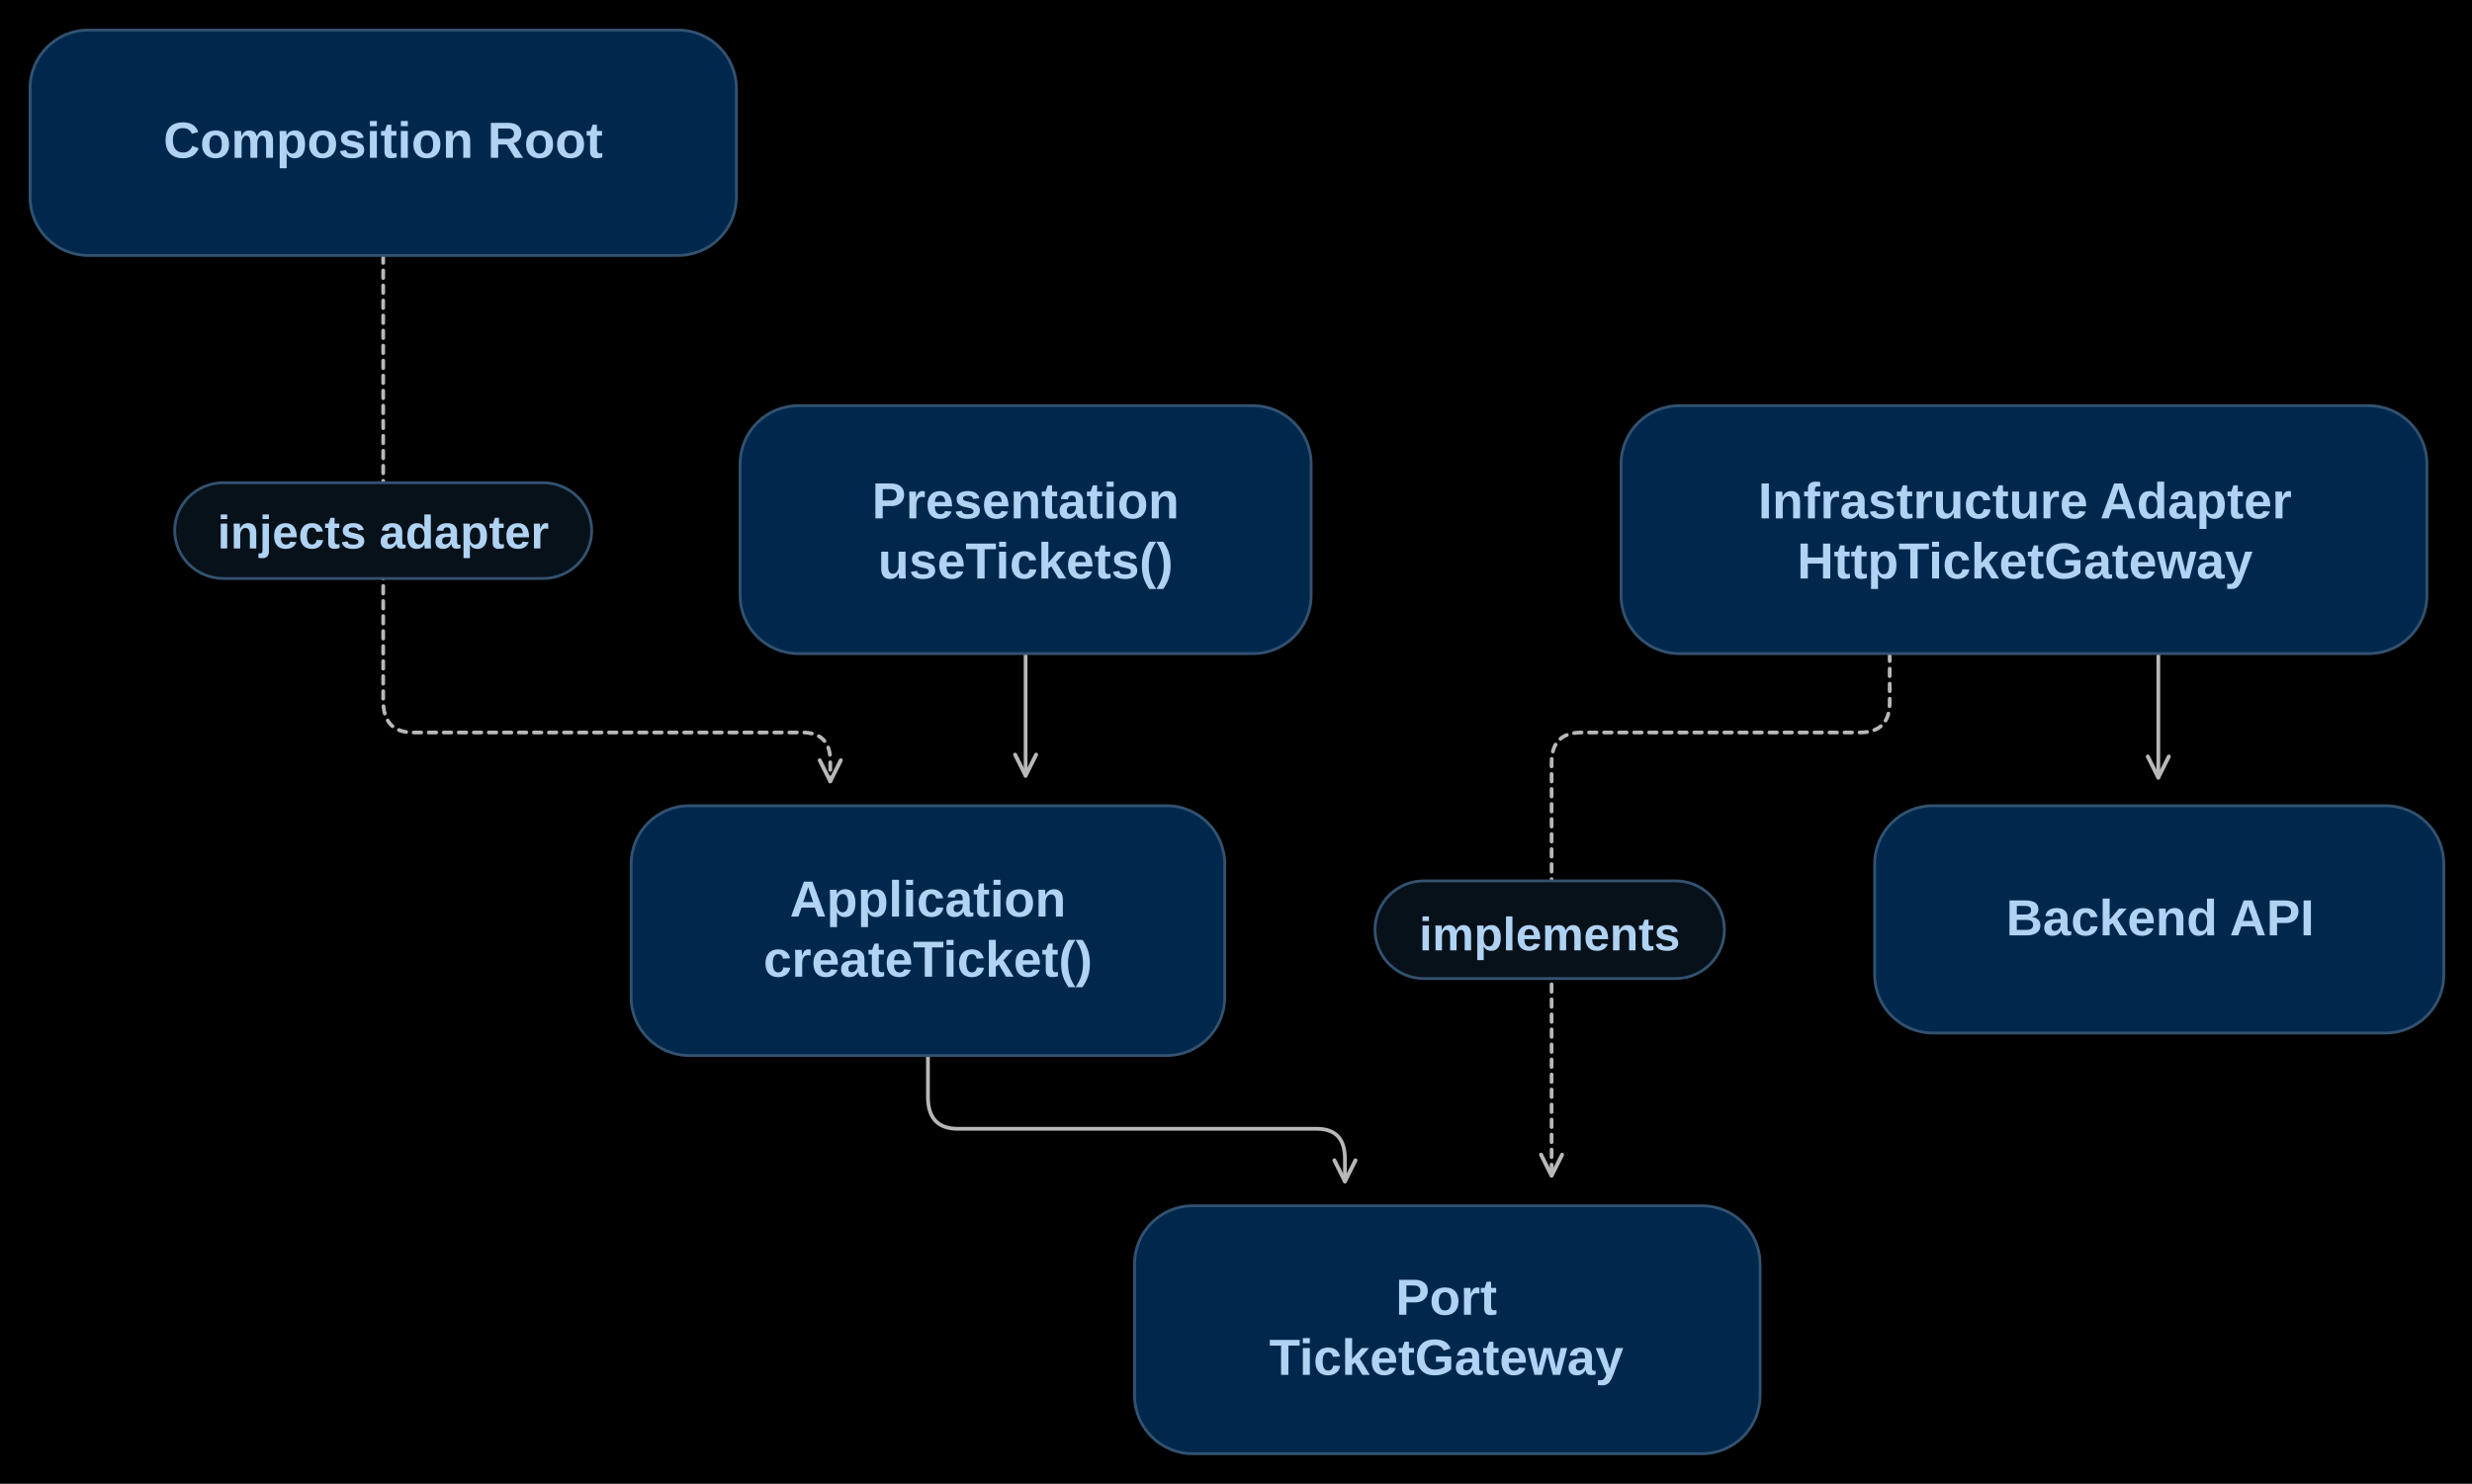
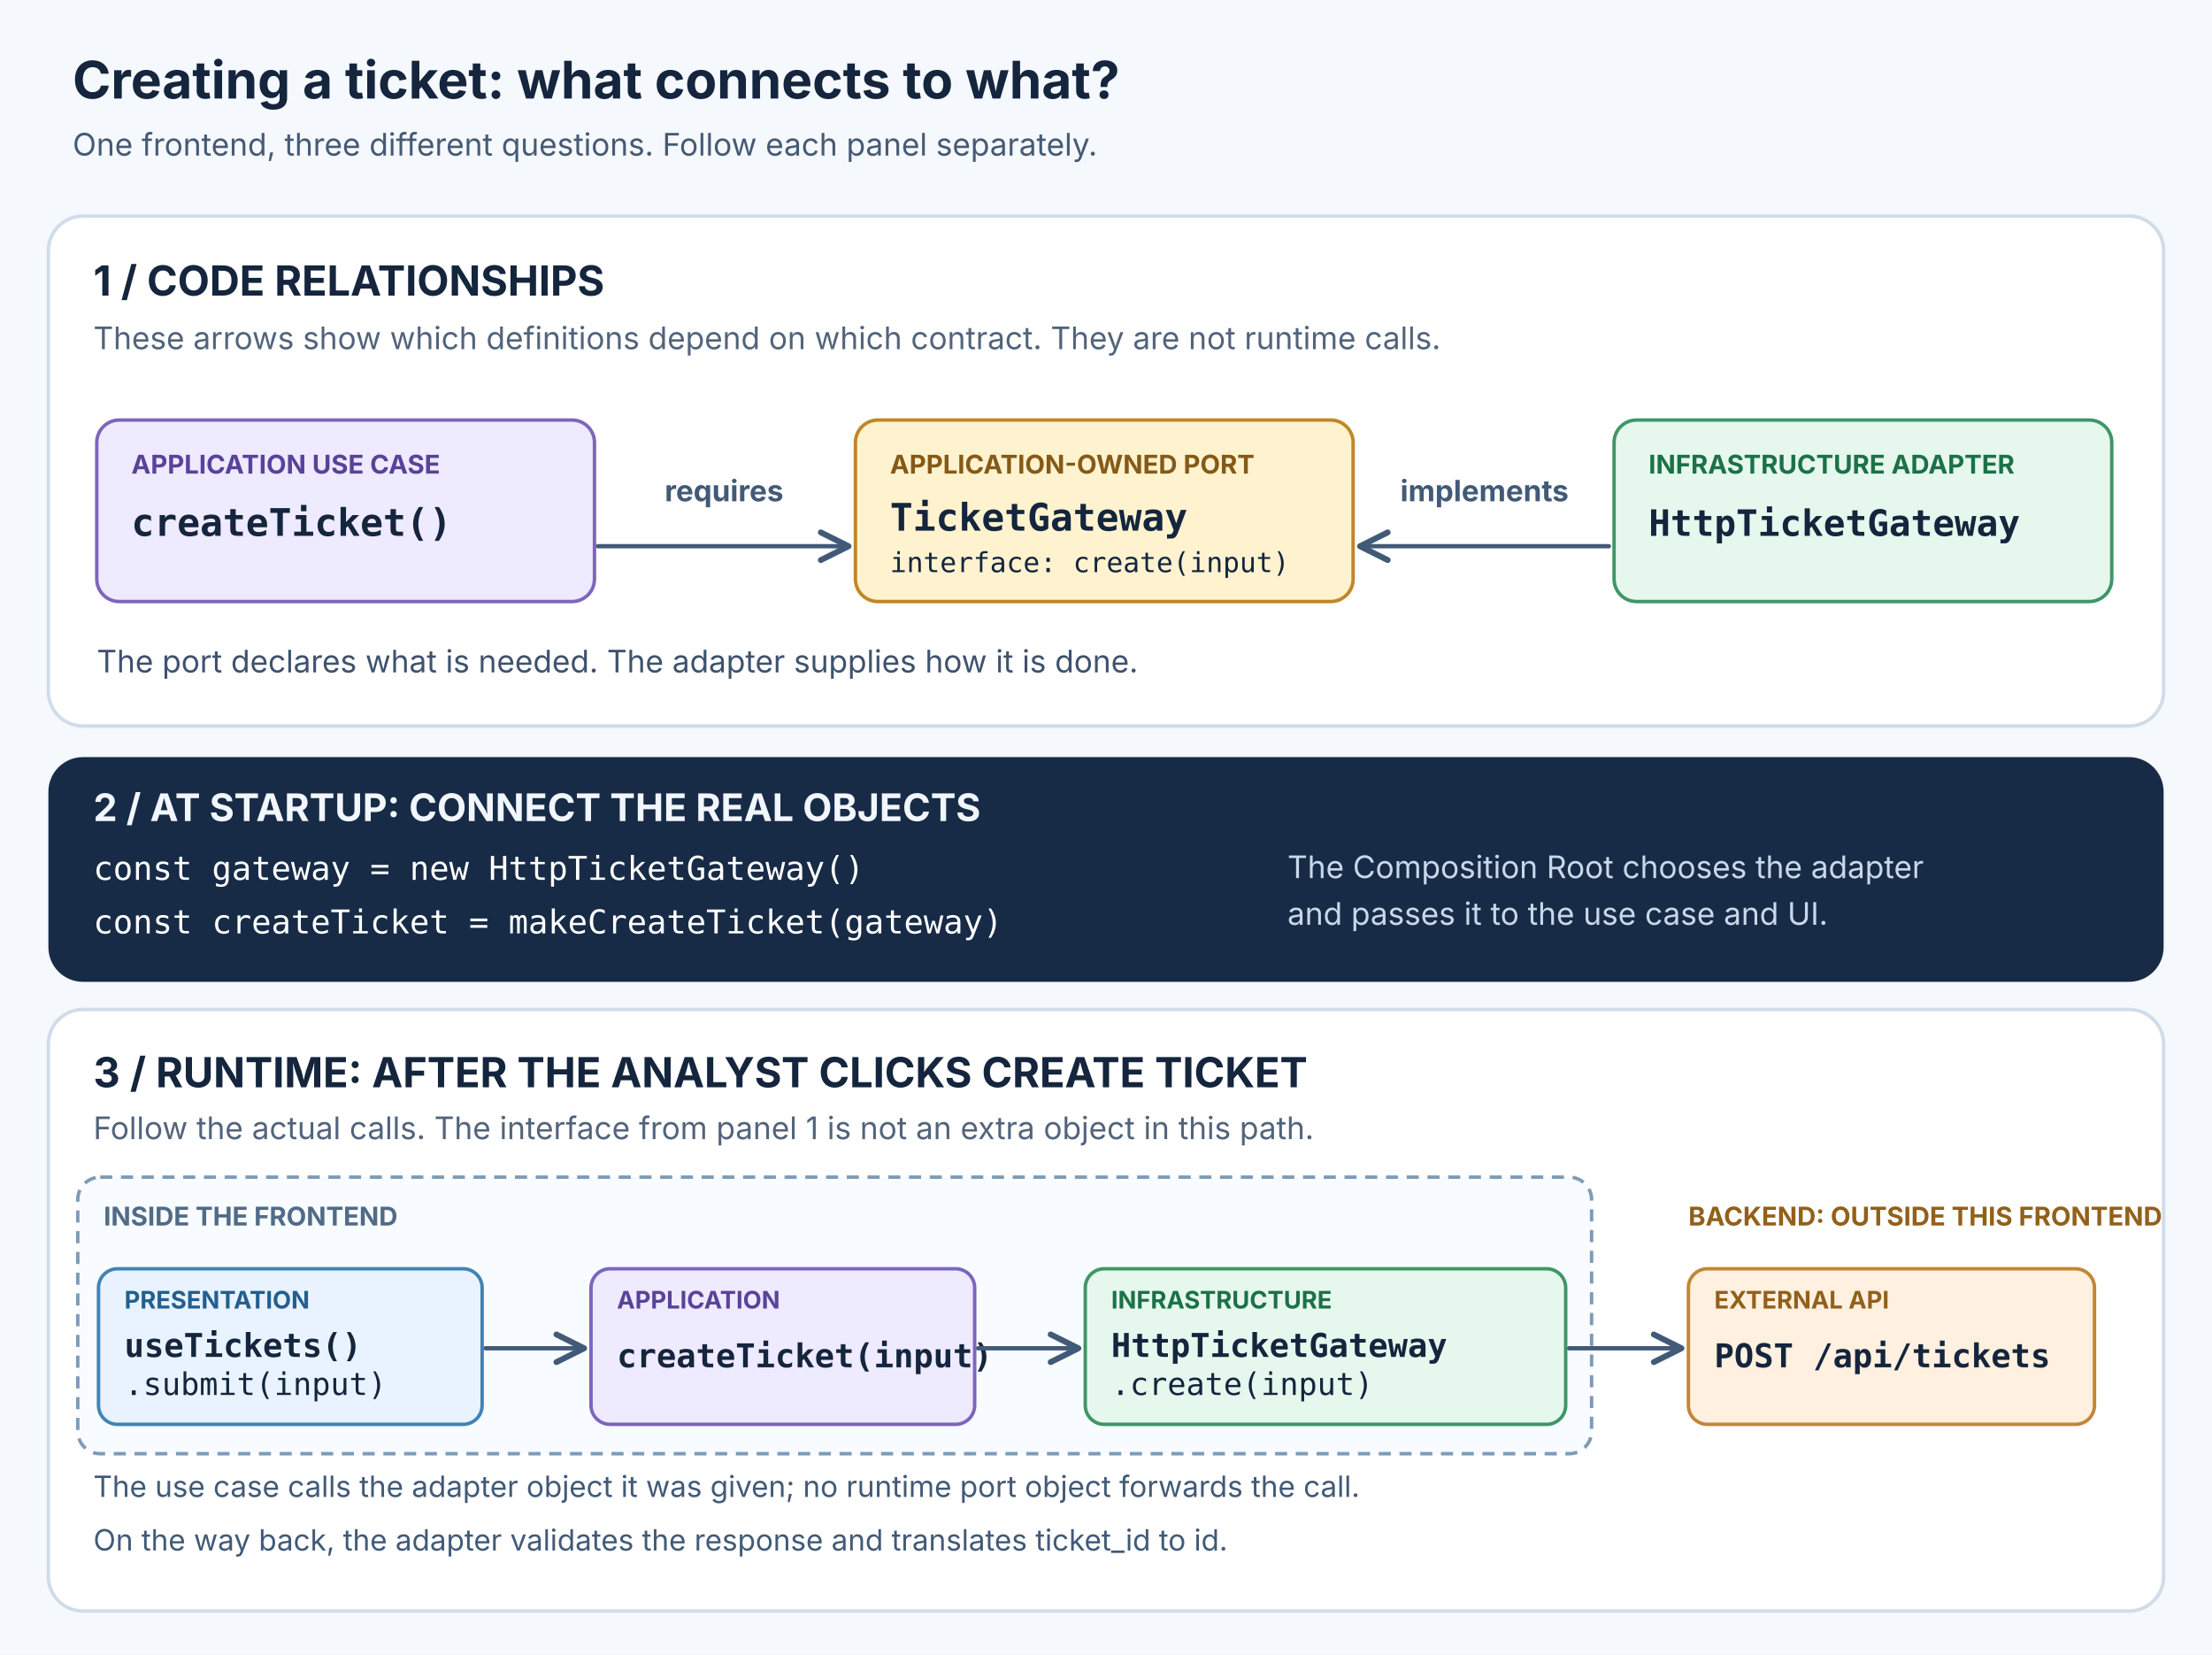
- <svg xmlns="http://www.w3.org/2000/svg" viewBox="0 0 1316 790" width="1316" height="790" role="img" aria-labelledby="title description">
-   <rect x="0" y="0" width="1316" height="790" fill="#000" />
+ <svg xmlns="http://www.w3.org/2000/svg" viewBox="0 0 1280 957" width="1280" height="957" role="img" aria-labelledby="diagram-title diagram-description">
  <defs>
-     <marker id="arrowSolid" viewBox="0 0 10 10" refX="9" refY="5" markerWidth="7" markerHeight="7" orient="auto-start-reverse">
-       <path d="M1 1 L9 5 L1 9" fill="none" stroke="#b8b8b8" stroke-width="1.5" stroke-linecap="round" stroke-linejoin="round" />
-     </marker>
-     <marker id="arrowDash" viewBox="0 0 10 10" refX="9" refY="5" markerWidth="7" markerHeight="7" orient="auto-start-reverse">
-       <path d="M1 1 L9 5 L1 9" fill="none" stroke="#b8b8b8" stroke-width="1.5" stroke-linecap="round" stroke-linejoin="round" />
+     <marker id="arrow" viewBox="0 0 10 10" refX="9" refY="5" markerWidth="8" markerHeight="8" orient="auto">
+       <path d="M1 1 L9 5 L1 9" fill="none" stroke="#415a77" stroke-width="1.7" stroke-linecap="round" stroke-linejoin="round" />
    </marker>
  </defs>
-   <g fill="none" stroke-linecap="round" stroke-linejoin="round" stroke-width="2">
-     <path d="M204 136 V373 Q204 390 220 390 H427 Q442 390 442 405 V416" stroke="#b8b8b8" stroke-dasharray="4 4" marker-end="url(#arrowDash)" />
-     <path d="M546 348 V413" stroke="#b8b8b8" marker-end="url(#arrowSolid)" />
-     <path d="M494 561 V584 Q494 601 510 601 H701 Q716 601 716 617 V629" stroke="#b8b8b8" marker-end="url(#arrowSolid)" />
-     <path d="M1006 348 V374 Q1006 390 990 390 H842 Q826 390 826 406 V626" stroke="#b8b8b8" stroke-dasharray="4 4" marker-end="url(#arrowDash)" />
-     <path d="M1149 348 V414" stroke="#b8b8b8" marker-end="url(#arrowSolid)" />
+   <rect width="1280" height="957" fill="#f5f8fc" />
+   <g font-family="Inter, Segoe UI, Arial, sans-serif" fill="#14253d">
+     <text x="42" y="57" font-size="30" font-weight="750">Creating a ticket: what connects to what?</text>
+     <text x="42" y="90" font-size="18" fill="#455a74">One frontend, three different questions. Follow each panel separately.</text>
  </g>
-   <g stroke="#335270" stroke-width="1.5">
-     <rect x="16" y="16" width="376" height="120" rx="31" fill="#00284d" />
-     <rect x="394" y="216" width="304" height="132" rx="31" fill="#00284d" />
-     <rect x="336" y="429" width="316" height="133" rx="31" fill="#00284d" />
-     <rect x="604" y="642" width="333" height="132" rx="31" fill="#00284d" />
-     <rect x="863" y="216" width="429" height="132" rx="31" fill="#00284d" />
-     <rect x="998" y="429" width="303" height="121" rx="31" fill="#00284d" />
-     <rect x="93" y="257" width="222" height="51" rx="26" fill="#07111a" />
-     <rect x="732" y="469" width="186" height="52" rx="26" fill="#07111a" />
+   <rect x="28" y="125" width="1224" height="295" rx="20" fill="#ffffff" stroke="#d0dce9" stroke-width="2" />
+   <g font-family="Inter, Segoe UI, Arial, sans-serif" fill="#14253d">
+     <text x="54" y="171" font-size="24" font-weight="750">1 / CODE RELATIONSHIPS</text>
+     <text x="54" y="202" font-size="18" fill="#52647b">These arrows show which definitions depend on which contract. They are not runtime calls.</text>
  </g>
-   <g fill="#b0d3f3" font-family="Arial, Helvetica, sans-serif" font-size="27" font-weight="600" text-anchor="middle">
-     <text x="204" y="84">Composition Root</text>
-     <text x="546" y="276">Presentation<tspan x="546" dy="32">useTickets()</tspan>
-     </text>
-     <text x="494" y="488">Application<tspan x="494" dy="32">createTicket()</tspan>
-     </text>
-     <text x="770" y="700">Port<tspan x="770" dy="32">TicketGateway</tspan>
-     </text>
-     <text x="1078" y="276">Infrastructure Adapter<tspan x="1078" dy="32">HttpTicketGateway</tspan>
-     </text>
-     <text x="1150" y="498">Backend API</text>
-     <text x="204" y="292" font-size="25">injects adapter</text>
-     <text x="825" y="506" font-size="25">implements</text>
+   <rect x="56" y="243" width="288" height="105" rx="13" fill="#eeeaff" stroke="#7c65bd" stroke-width="2" />
+   <rect x="495" y="243" width="288" height="105" rx="13" fill="#fff3cf" stroke="#bf8726" stroke-width="2" />
+   <rect x="934" y="243" width="288" height="105" rx="13" fill="#e6f8ee" stroke="#3e9667" stroke-width="2" />
+   <g font-family="Inter, Segoe UI, Arial, sans-serif" font-size="15" font-weight="700">
+     <text x="76" y="274" fill="#594299">APPLICATION USE CASE</text>
+     <text x="515" y="274" fill="#855917">APPLICATION-OWNED PORT</text>
+     <text x="954" y="274" fill="#1c7147">INFRASTRUCTURE ADAPTER</text>
+   </g>
+   <g font-family="Consolas, Menlo, monospace" fill="#14253d">
+     <text x="76" y="310" font-size="22" font-weight="600">createTicket()</text>
+     <text x="515" y="307" font-size="22" font-weight="600">TicketGateway</text>
+     <text x="515" y="331" font-size="16">interface: create(input)</text>
+     <text x="954" y="310" font-size="21" font-weight="600">HttpTicketGateway</text>
+   </g>
+   <g stroke="#415a77" fill="none" stroke-width="2.5" stroke-linecap="round" marker-end="url(#arrow)">
+     <path d="M346 316 H491" />
+     <path d="M931 316 H787" />
+   </g>
+   <g font-family="Inter, Segoe UI, Arial, sans-serif" font-size="17" font-weight="650" fill="#415a77" text-anchor="middle">
+     <text x="419" y="290">requires</text>
+     <text x="859" y="290">implements</text>
+   </g>
+   <text x="56" y="389" font-family="Inter, Segoe UI, Arial, sans-serif" font-size="18" fill="#3e526d">The port declares what is needed. The adapter supplies how it is done.</text>
+   <rect x="28" y="438" width="1224" height="130" rx="20" fill="#172b46" />
+   <g font-family="Inter, Segoe UI, Arial, sans-serif" fill="#f1f6ff">
+     <text x="54" y="475" font-size="22" font-weight="750">2 / AT STARTUP: CONNECT THE REAL OBJECTS</text>
+     <text x="745" y="508" font-size="18" fill="#c9d8e9">The Composition Root chooses the adapter</text>
+     <text x="745" y="535" font-size="18" fill="#c9d8e9">and passes it to the use case and UI.</text>
+   </g>
+   <g font-family="Consolas, Menlo, monospace" fill="#ffffff" font-size="19">
+     <text x="54" y="509">const gateway = new HttpTicketGateway()</text>
+     <text x="54" y="540">const createTicket = makeCreateTicket(gateway)</text>
+   </g>
+   <rect x="28" y="584" width="1224" height="348" rx="20" fill="#ffffff" stroke="#d0dce9" stroke-width="2" />
+   <g font-family="Inter, Segoe UI, Arial, sans-serif" fill="#14253d">
+     <text x="54" y="629" font-size="24" font-weight="750">3 / RUNTIME: AFTER THE ANALYST CLICKS CREATE TICKET</text>
+     <text x="54" y="659" font-size="18" fill="#52647b">Follow the actual calls. The interface from panel 1 is not an extra object in this path.</text>
+   </g>
+   <rect x="45" y="681" width="876" height="160" rx="13" fill="#f8fbff" stroke="#7d9bb8" stroke-width="2" stroke-dasharray="7 5" />
+   <g font-family="Inter, Segoe UI, Arial, sans-serif" font-size="15" font-weight="750">
+     <text x="60" y="709" fill="#506b87">INSIDE THE FRONTEND</text>
+     <text x="977" y="709" fill="#92601a">BACKEND: OUTSIDE THIS FRONTEND</text>
+   </g>
+   <rect x="57" y="734" width="222" height="90" rx="11" fill="#e8f3ff" stroke="#4183b5" stroke-width="2" />
+   <rect x="342" y="734" width="222" height="90" rx="11" fill="#eeeaff" stroke="#7c65bd" stroke-width="2" />
+   <rect x="628" y="734" width="278" height="90" rx="11" fill="#e6f8ee" stroke="#3e9667" stroke-width="2" />
+   <rect x="977" y="734" width="235" height="90" rx="11" fill="#fff0df" stroke="#c18736" stroke-width="2" />
+   <g font-family="Inter, Segoe UI, Arial, sans-serif" font-size="14" font-weight="750">
+     <text x="72" y="757" fill="#235f90">PRESENTATION</text>
+     <text x="357" y="757" fill="#594299">APPLICATION</text>
+     <text x="643" y="757" fill="#1c7147">INFRASTRUCTURE</text>
+     <text x="992" y="757" fill="#92601a">EXTERNAL API</text>
+   </g>
+   <g font-family="Consolas, Menlo, monospace" fill="#14253d">
+     <text x="72" y="785" font-size="19" font-weight="600">useTickets()</text>
+     <text x="72" y="807" font-size="18">.submit(input)</text>
+     <text x="357" y="791" font-size="19" font-weight="600">createTicket(input)</text>
+     <text x="643" y="785" font-size="19" font-weight="600">HttpTicketGateway</text>
+     <text x="643" y="807" font-size="18">.create(input)</text>
+     <text x="992" y="791" font-size="19" font-weight="600">POST /api/tickets</text>
+   </g>
+   <g stroke="#415a77" stroke-width="2.5" stroke-linecap="round" fill="none" marker-end="url(#arrow)">
+     <path d="M281 780 H338" />
+     <path d="M566 780 H624" />
+     <path d="M908 780 H973" />
+   </g>
+   <g font-family="Inter, Segoe UI, Arial, sans-serif" font-size="17" fill="#415a77">
+     <text x="54" y="866">The use case calls the adapter object it was given; no runtime port object forwards the call.</text>
+     <text x="54" y="897">On the way back, the adapter validates the response and translates ticket_id to id.</text>
  </g>
</svg>
